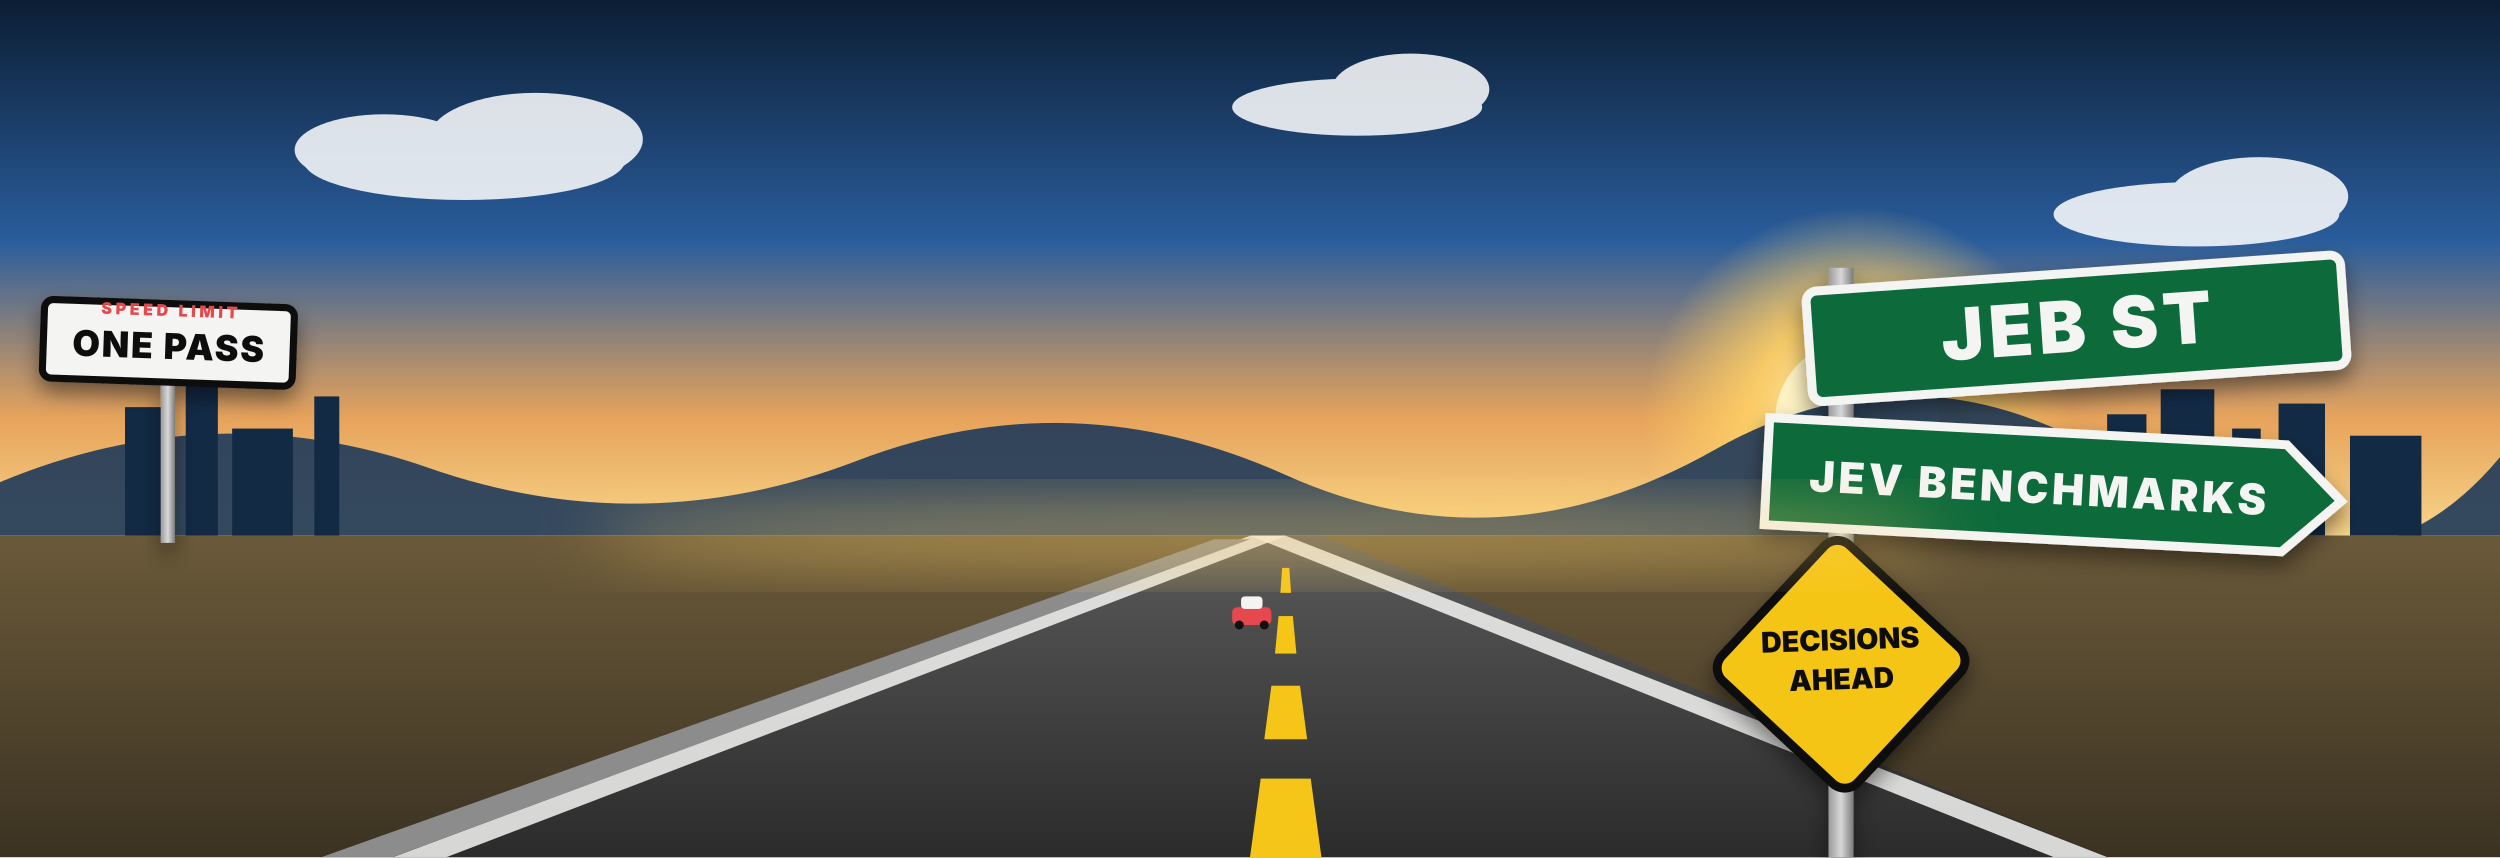
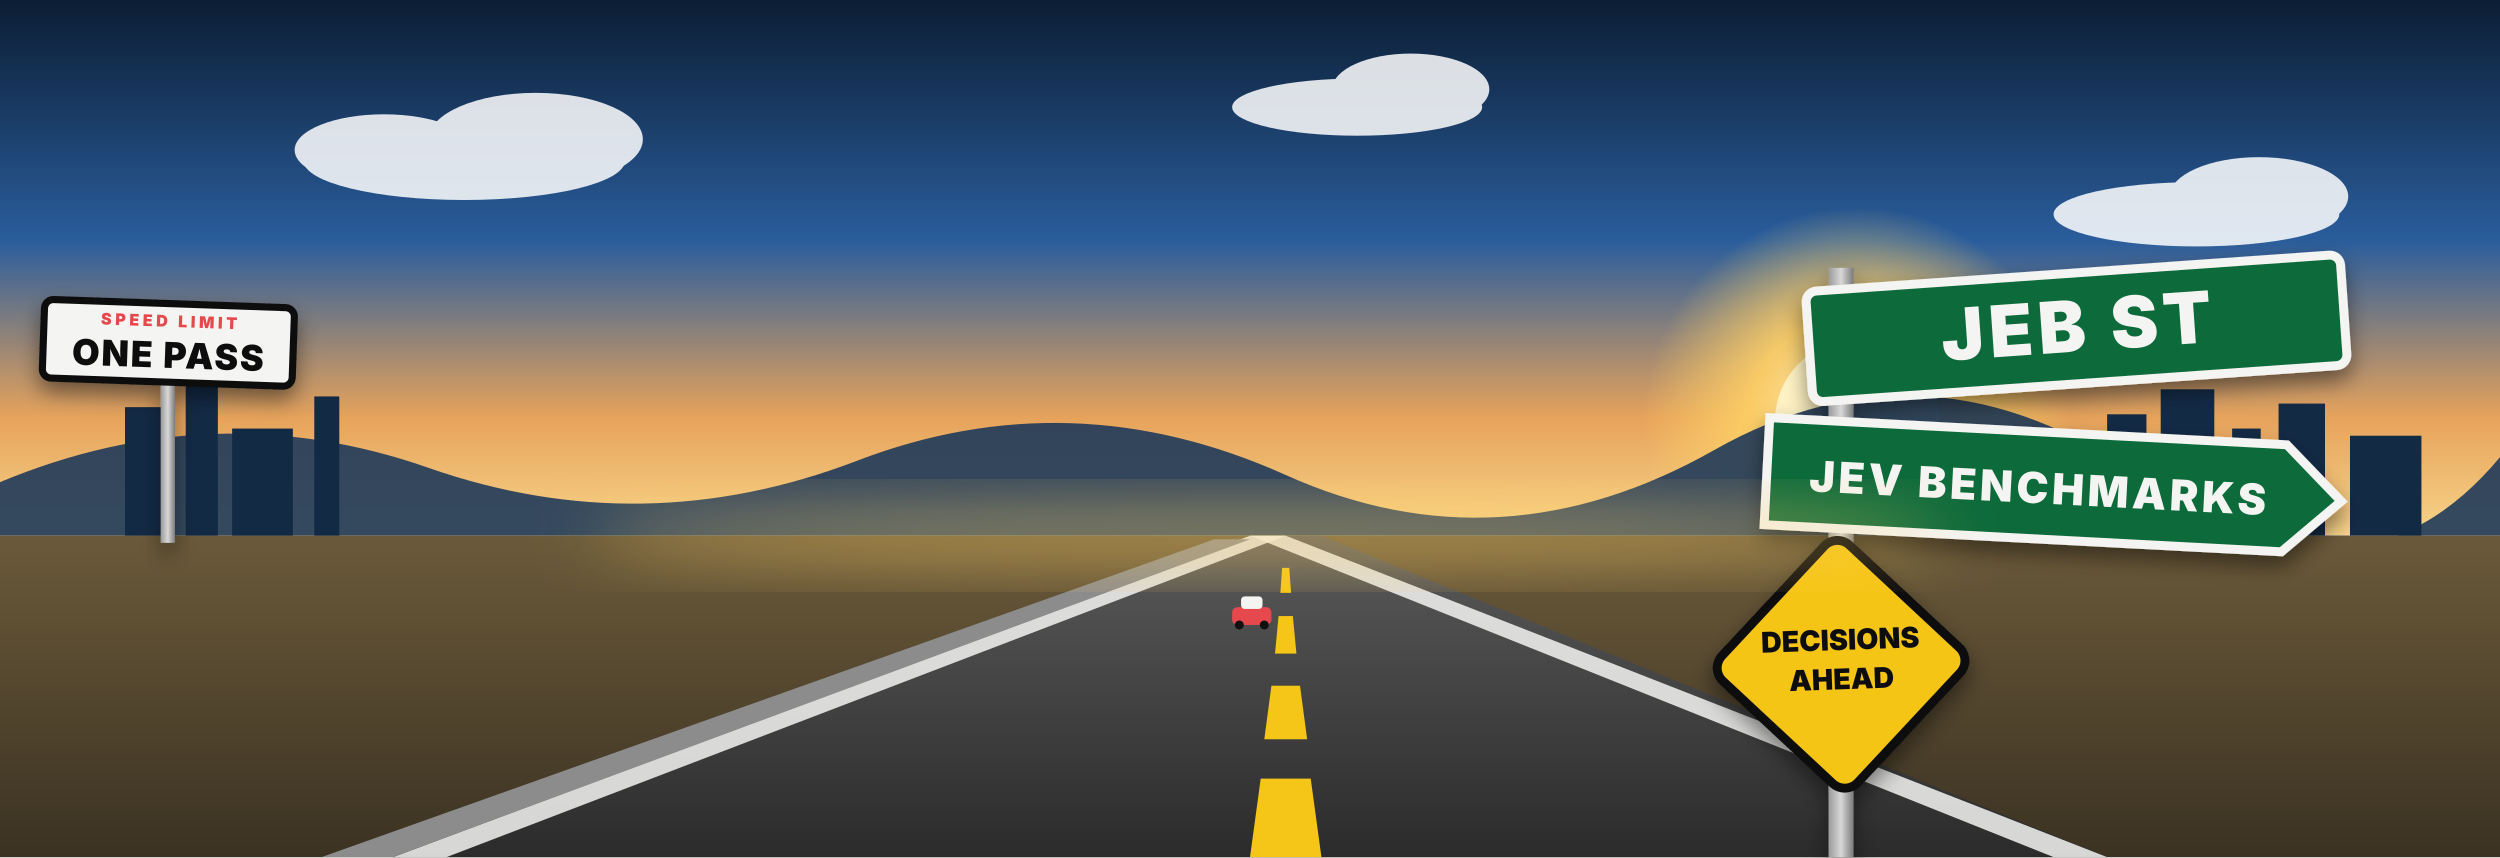
<svg xmlns="http://www.w3.org/2000/svg" viewBox="0 0 1400 480" width="1400" height="480" role="img" aria-label="A road to the horizon under a wide sky; a signpost reads JEB ST and JEV BENCHMARKS; a yellow diamond warns DECISIONS AHEAD">
  <defs>
    <linearGradient id="sky" x1="0" y1="0" x2="0" y2="1">
      <stop offset="0" stop-color="#0b1d33" />
      <stop offset=".45" stop-color="#2a5d9c" />
      <stop offset=".78" stop-color="#e7a35b" />
      <stop offset="1" stop-color="#f7d58a" />
    </linearGradient>
    <radialGradient id="sun" cx=".5" cy=".5" r=".5">
      <stop offset="0" stop-color="#fff6d5" />
      <stop offset=".5" stop-color="#ffd166" />
      <stop offset="1" stop-color="#ffd166" stop-opacity="0" />
    </radialGradient>
    <linearGradient id="road" x1="0" y1="0" x2="0" y2="1">
      <stop offset="0" stop-color="#5a5a5a" />
      <stop offset="1" stop-color="#2b2b2b" />
    </linearGradient>
    <linearGradient id="ground" x1="0" y1="0" x2="0" y2="1">
      <stop offset="0" stop-color="#6b5a3a" />
      <stop offset="1" stop-color="#3b3222" />
    </linearGradient>
    <linearGradient id="pole" x1="0" x2="1">
      <stop offset="0" stop-color="#9a9a9a" />
      <stop offset=".5" stop-color="#d8d8d8" />
      <stop offset="1" stop-color="#7a7a7a" />
    </linearGradient>
    <filter id="shadow" x="-20%" y="-20%" width="140%" height="140%">
      <feDropShadow dx="0" dy="6" stdDeviation="6" flood-color="#000" flood-opacity=".45" />
    </filter>
    <filter id="glow">
      <feGaussianBlur stdDeviation="18" />
    </filter>
  </defs>
  <rect width="1400" height="300" fill="url(#sky)" />
  <circle cx="1040" cy="236" r="120" fill="url(#sun)" opacity=".9" />
  <circle cx="1040" cy="236" r="46" fill="#fff3c4" />
  <g fill="#fff" opacity=".85">
    <ellipse cx="260" cy="90" rx="90" ry="22" />
    <ellipse cx="300" cy="78" rx="60" ry="26" />
    <ellipse cx="215" cy="84" rx="50" ry="20" />
    <ellipse cx="760" cy="60" rx="70" ry="16" />
    <ellipse cx="790" cy="50" rx="44" ry="20" />
    <ellipse cx="1230" cy="120" rx="80" ry="18" />
    <ellipse cx="1265" cy="110" rx="50" ry="22" />
  </g>
  <path d="M0 270 Q120 220 240 262 T480 258 T720 266 T960 252 T1200 268 T1400 256 V300 H0 Z" fill="#1f3a5a" opacity=".9" />
  <g fill="#132a45">
    <rect x="70" y="228" width="26" height="72" />
    <rect x="104" y="212" width="18" height="88" />
    <rect x="130" y="240" width="34" height="60" />
    <rect x="176" y="222" width="14" height="78" />
    <rect x="1180" y="232" width="22" height="68" />
    <rect x="1210" y="218" width="30" height="82" />
    <rect x="1250" y="240" width="16" height="60" />
    <rect x="1276" y="226" width="26" height="74" />
    <rect x="1316" y="244" width="40" height="56" />
  </g>
  <rect y="300" width="1400" height="180" fill="url(#ground)" />
  <path d="M700 300 L740 300 L1180 480 L220 480 Z" fill="url(#road)" />
  <path d="M700 300 L720 300 L1180 480 L1150 480 Z" fill="#f4f4f2" opacity=".85" transform="translate(0 0)" />
  <path d="M700 300 L720 300 L250 480 L220 480 Z" fill="#f4f4f2" opacity=".85" />
  <g fill="#f5c518">
    <path d="M718 318 L722 318 L723 332 L717 332 Z" />
    <path d="M716 345 L724 345 L726 366 L714 366 Z" />
    <path d="M712 384 L728 384 L732 414 L708 414 Z" />
    <path d="M706 436 L734 436 L740 480 L700 480 Z" />
  </g>
  <g transform="translate(690 340)">
    <rect x="0" y="0" width="22" height="10" rx="3" fill="#e5484d" />
    <rect x="5" y="-6" width="12" height="7" rx="2" fill="#f4f4f2" />
    <circle cx="4" cy="10" r="2.5" fill="#111" />
    <circle cx="18" cy="10" r="2.5" fill="#111" />
  </g>
  <path d="M220 480 L700 302 L680 302 L180 480 Z" fill="#8c8c8c" />
  <g filter="url(#shadow)">
    <rect x="1024" y="150" width="14" height="330" fill="url(#pole)" />
    <g transform="translate(1031 162) rotate(-4)">
      <rect x="-20" y="0" width="300" height="62" rx="6" fill="#0f6b3a" stroke="#f4f4f2" stroke-width="5" />
      <text x="130" y="44" text-anchor="middle" fill="#f4f4f2" font-family="Overpass, Inter, Arial, sans-serif" font-weight="900" font-size="40" letter-spacing="3">JEB ST</text>
    </g>
    <g transform="translate(1031 236) rotate(3)">
      <path d="M-40 0 H250 L282 30 L250 60 H-40 Z" fill="#0f6b3a" stroke="#f4f4f2" stroke-width="5" />
      <text x="112" y="40" text-anchor="middle" fill="#f4f4f2" font-family="Overpass, Inter, Arial, sans-serif" font-weight="900" font-size="24" letter-spacing="2">JEV BENCHMARKS</text>
    </g>
    <g transform="translate(1031 372) rotate(-2)">
      <rect x="-52" y="-52" width="104" height="104" rx="10" transform="rotate(45)" fill="#f5c518" stroke="#111" stroke-width="5" />
      <text x="0" y="-8" text-anchor="middle" fill="#111" font-family="Overpass, Inter, Arial, sans-serif" font-weight="900" font-size="16">DECISIONS</text>
      <text x="0" y="14" text-anchor="middle" fill="#111" font-family="Overpass, Inter, Arial, sans-serif" font-weight="900" font-size="16">AHEAD</text>
    </g>
  </g>
  <g filter="url(#shadow)" transform="translate(90 214)">
    <rect x="0" y="0" width="8" height="90" fill="url(#pole)" />
    <g transform="translate(4 -14) rotate(2)">
      <rect x="-70" y="-30" width="140" height="44" rx="5" fill="#f4f4f2" stroke="#111" stroke-width="4" />
-       <text x="0" y="1" text-anchor="middle" fill="#111" font-family="Overpass, Inter, Arial, sans-serif" font-weight="900" font-size="20" letter-spacing="1">ONE PASS</text>
-       <text x="0" y="-13" text-anchor="middle" fill="#e5484d" font-family="Overpass, Inter, Arial, sans-serif" font-weight="900" font-size="9" letter-spacing="2" transform="translate(0 -10)">SPEED LIMIT</text>
+       <text x="0" y="6" text-anchor="middle" fill="#111" font-family="Overpass, Inter, Arial, sans-serif" font-weight="900" font-size="20" letter-spacing="1">ONE PASS</text>
+       <text x="0" y="-17" text-anchor="middle" fill="#e5484d" font-family="Overpass, Inter, Arial, sans-serif" font-weight="900" font-size="9" letter-spacing="2">SPEED LIMIT</text>
    </g>
  </g>
  <ellipse cx="710" cy="300" rx="380" ry="26" fill="#ffd166" opacity=".35" filter="url(#glow)" />
</svg>
